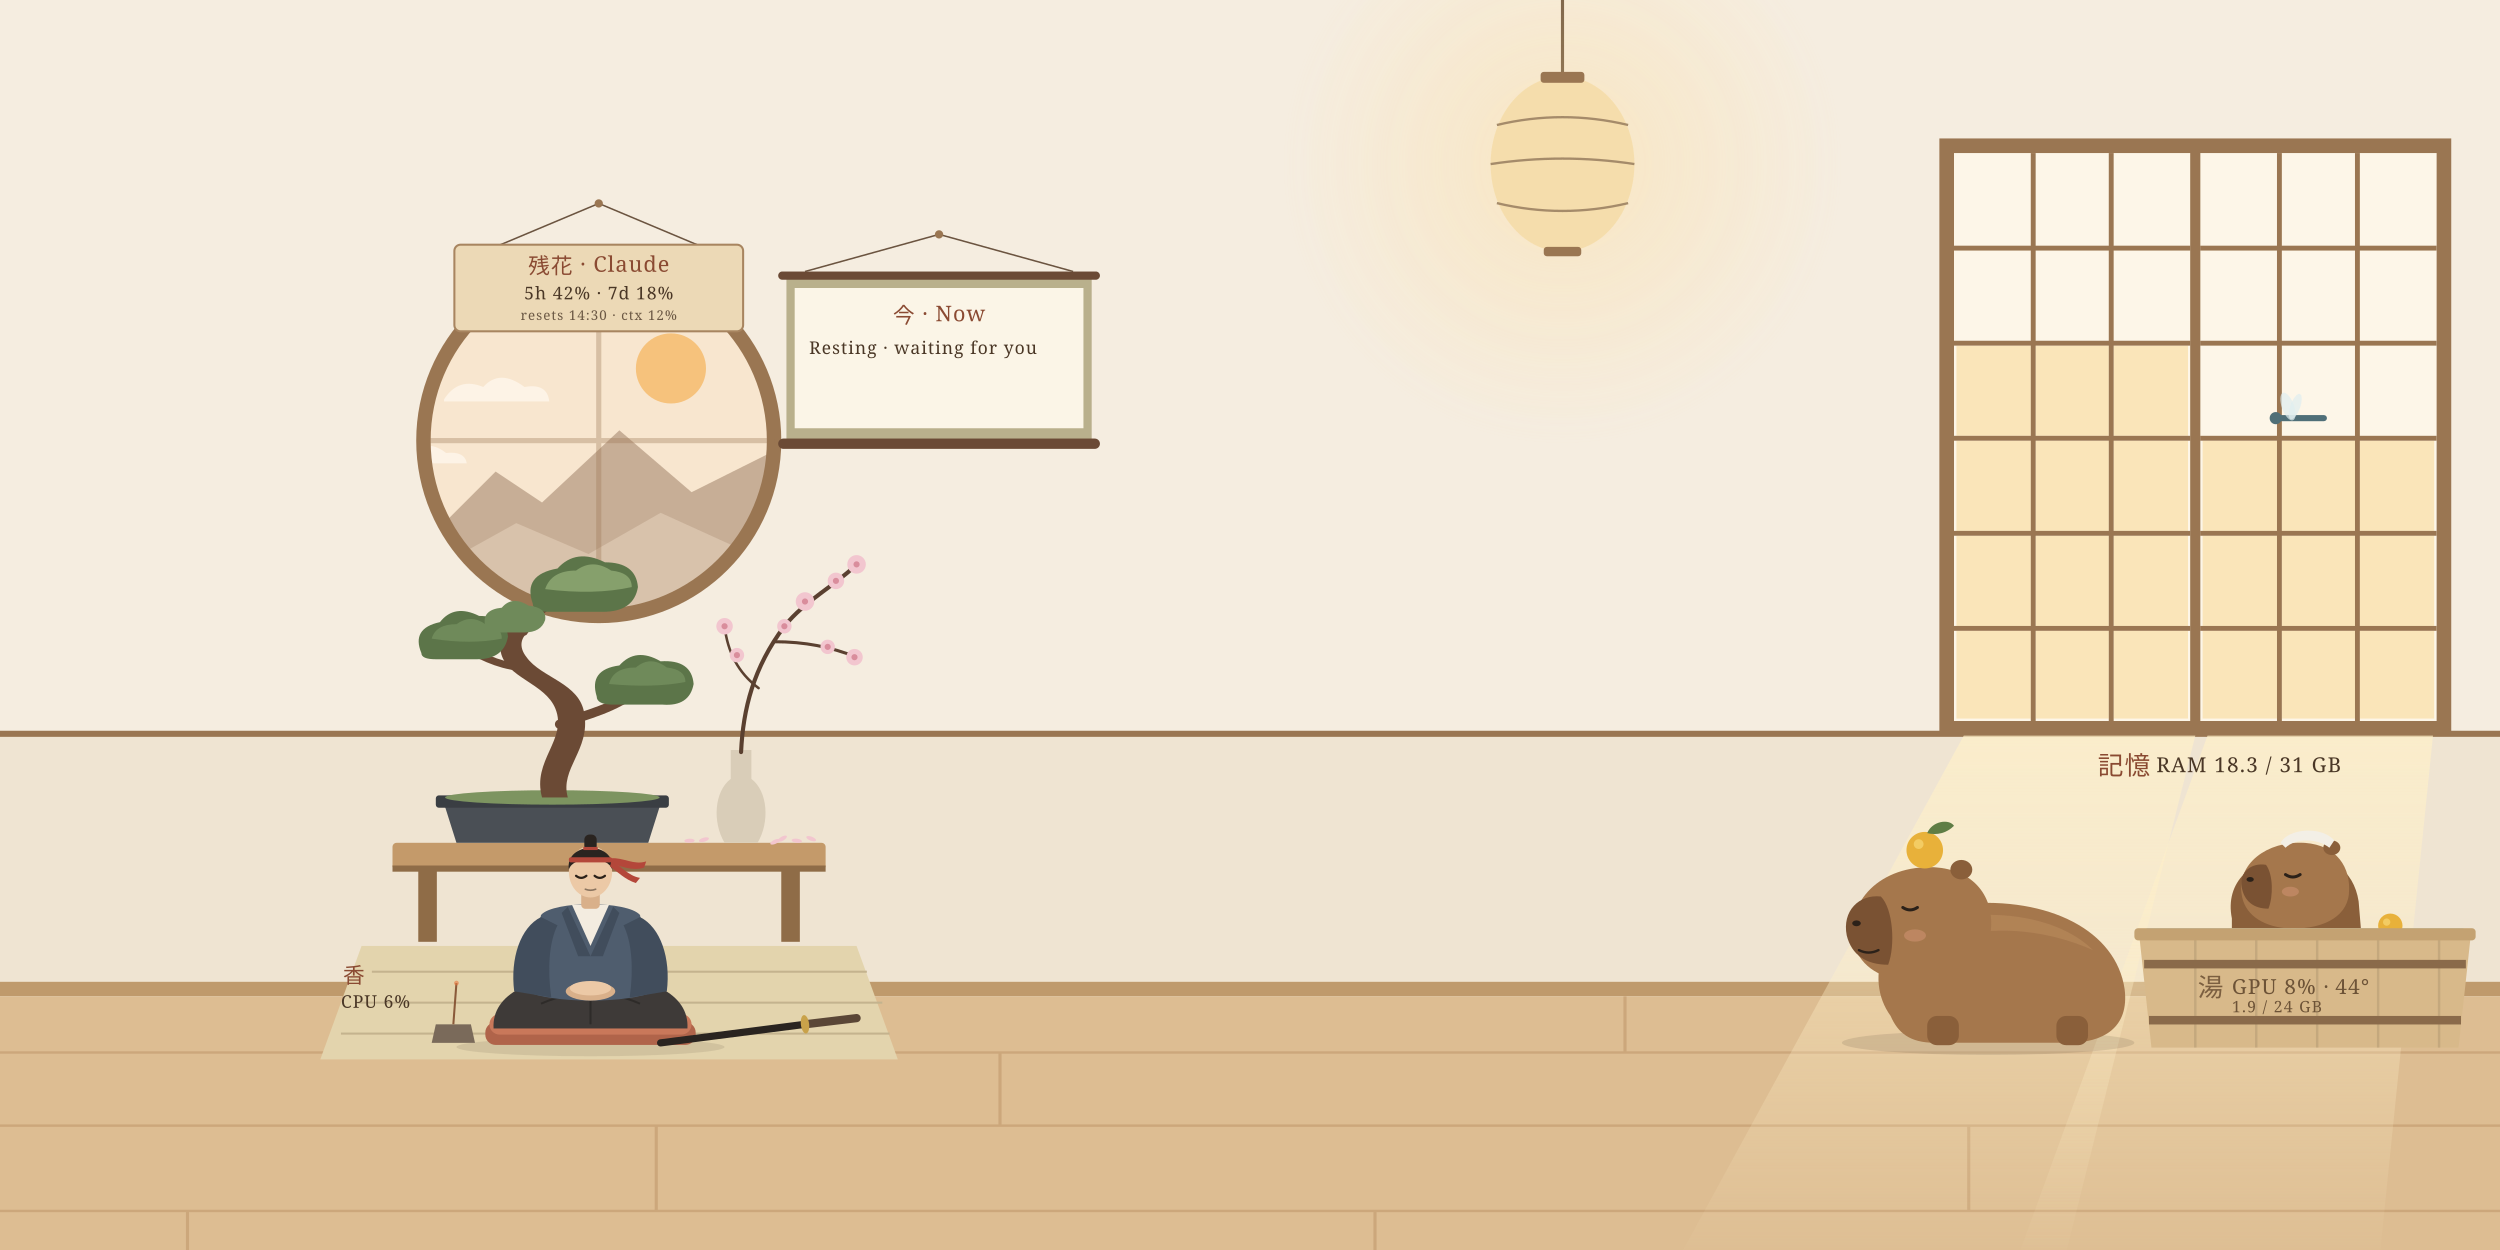
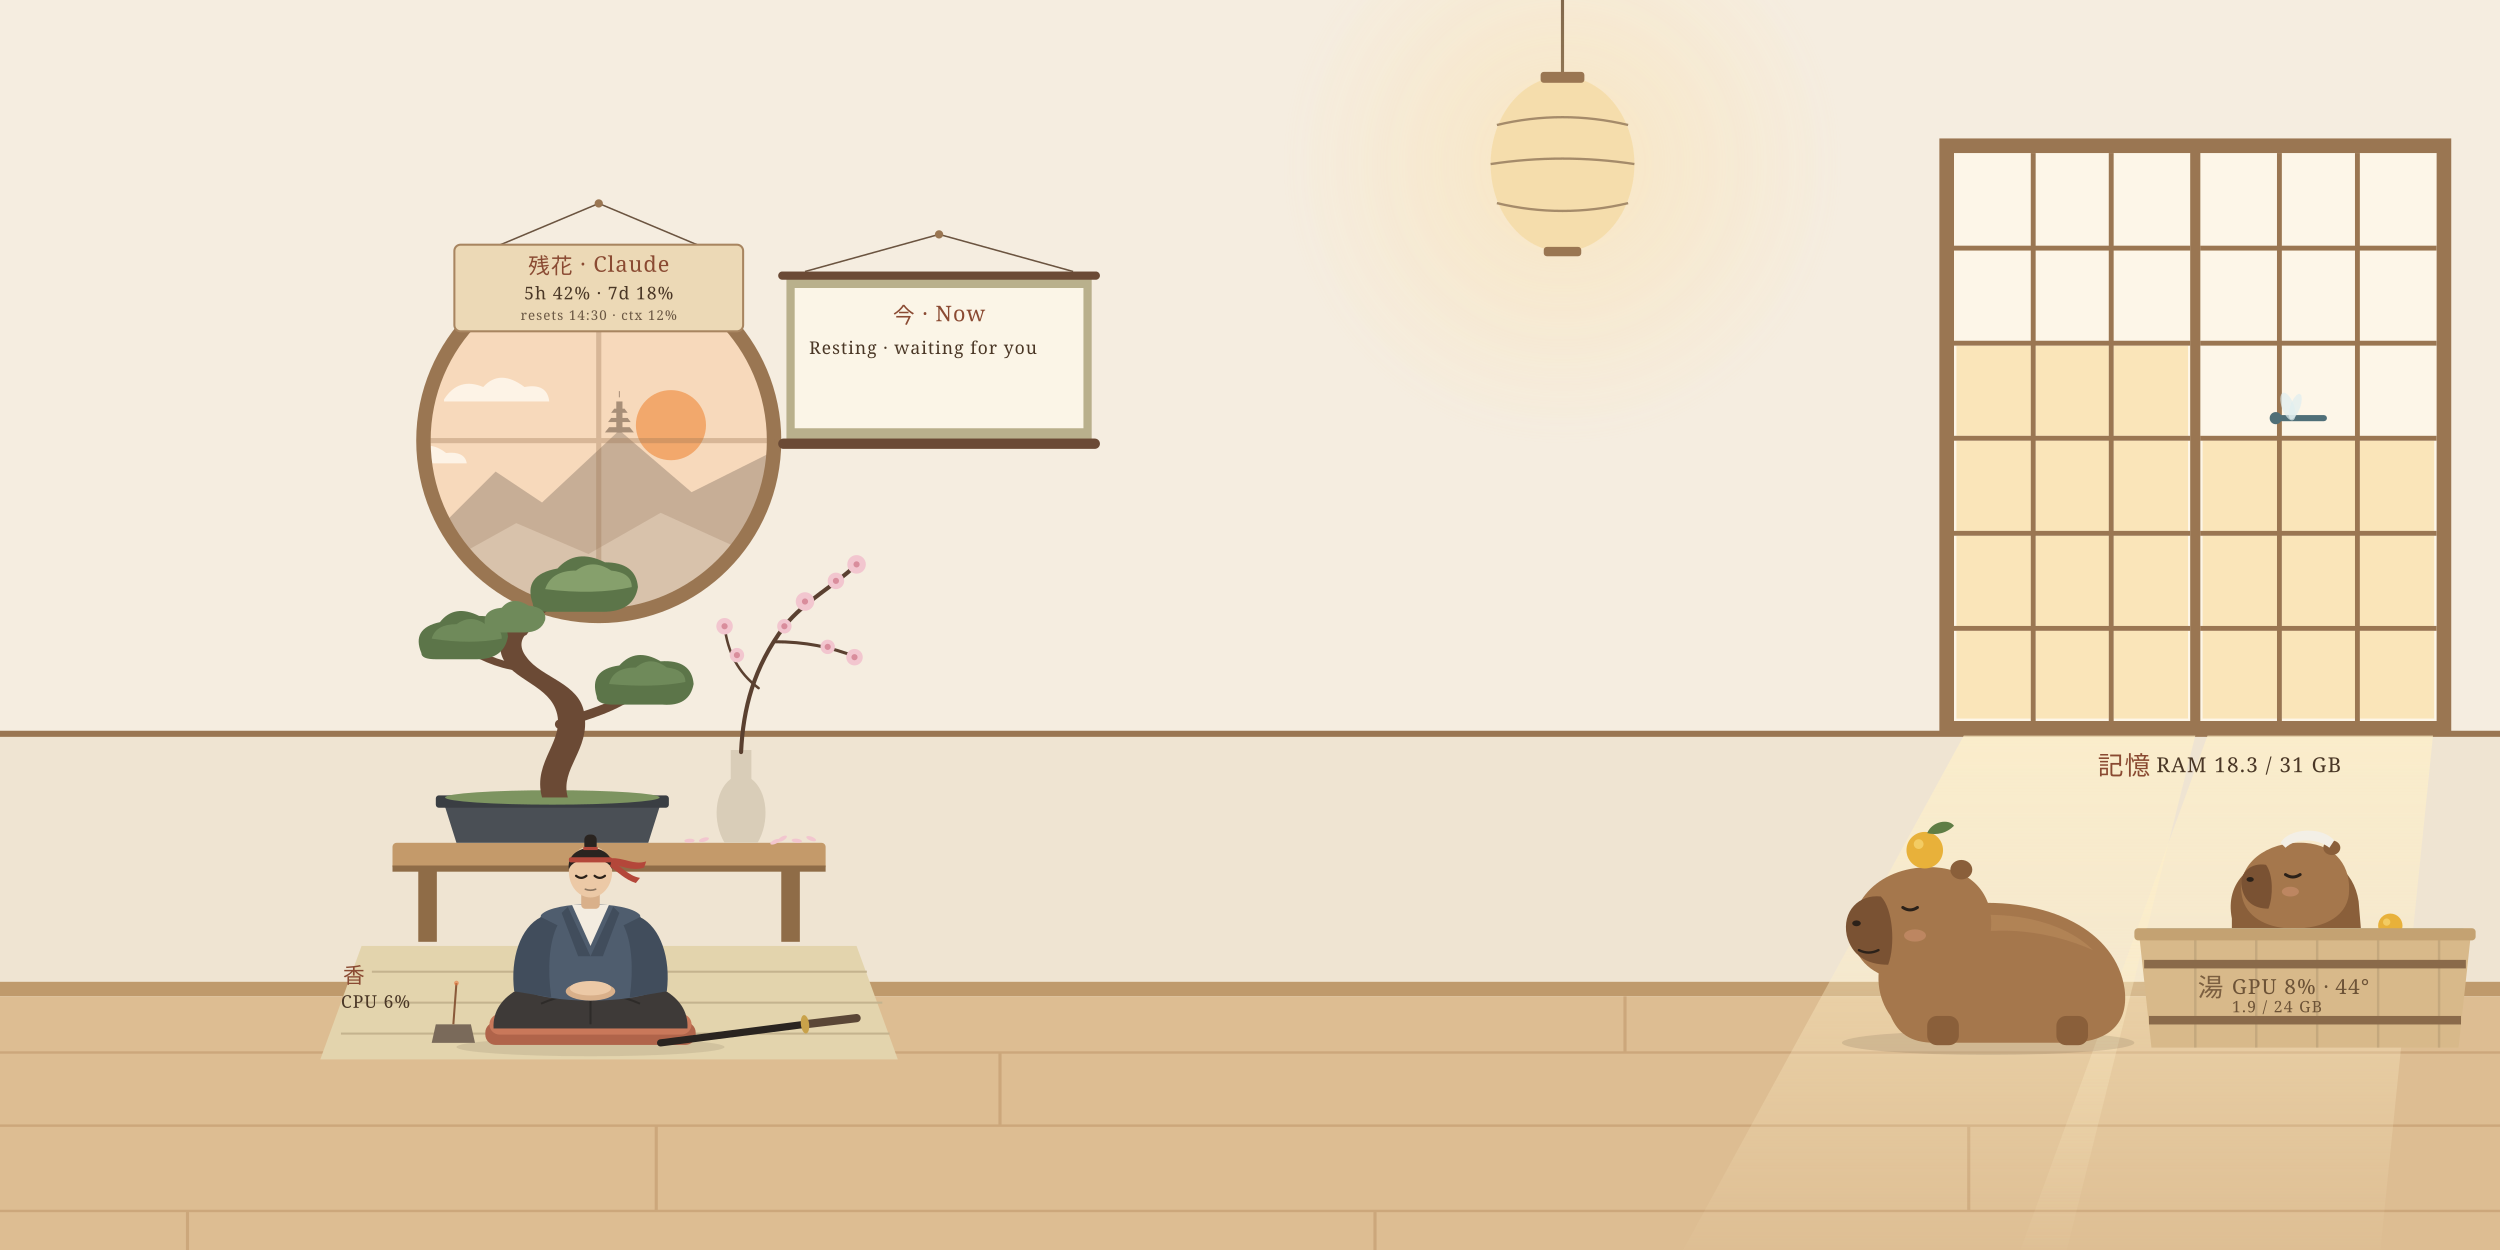
<svg xmlns="http://www.w3.org/2000/svg" width="1600" height="800" viewBox="0 70 1600 800" preserveAspectRatio="xMidYMid slice">
  <defs>
    <radialGradient id="lampglow" cx="50%" cy="50%" r="50%">
      <stop offset="0%" class="glow-in" />
      <stop offset="100%" class="glow-out" />
    </radialGradient>
    <linearGradient id="beam" x1="0" y1="0" x2="0" y2="1">
      <stop offset="0%" class="beam-top" />
      <stop offset="100%" class="beam-bot" />
    </linearGradient>
    <clipPath id="moonwin">
      <circle cx="270" cy="300" r="165" />
    </clipPath>
    <clipPath id="tubclip">
      <rect x="0" y="-200" width="400" height="300" />
    </clipPath>
    <filter id="steamsoft" x="-50%" y="-50%" width="200%" height="200%">
      <feGaussianBlur stdDeviation="4" />
    </filter>
  </defs>
  <style>
  .wall { fill: #f5ede0; }
  .wall-low { fill: #efe4d2; }
  .floor { fill: #ddbd92; }
  .plank { stroke: #cca77b; stroke-width: 2; fill: none; }
  .skirt { fill: #bf9a6c; }
  .frame { fill: #9a7652; }
  .frame-s { stroke: #9a7652; fill: none; }
  .paper { fill: #fdf6e8; }
  .sky { fill: #f8e6cf; }
  .mtn { fill: #d8c2ab; }
  .mtn2 { fill: #c7ae96; }
  .orb { fill: #f6c27c; }
  .cloud { fill: #fdf3e6; }
  .star { fill: #ffffff; opacity: 0; }
  .shelf { fill: #c49a6a; }
  .shelf-d { fill: #8f6c47; }
  .pot { fill: #4a4f55; }
  .pot-d { fill: #3a3e43; }
  .trunk { fill: #6b4a35; }
  .trunk-s { stroke: #6b4a35; fill: none; stroke-linecap: round; }
  .leaf1 { fill: #6f8a5a; }
  .leaf2 { fill: #86a06c; }
  .leaf3 { fill: #5c7549; }
  .moss { fill: #7d9460; }
  .vase { fill: #d9cdb8; }
  .branch { stroke: #5a4030; fill: none; stroke-linecap: round; }
  .bloom { fill: #f2c6cf; }
  .bloom-c { fill: #d98d9c; }
  .petal { fill: #f2c6cf; }
  .smear { stroke: #f2c6cf; fill: none; stroke-linecap: round; }
  .capy { fill: #a5774c; }
  .capy-d { fill: #8a5f3a; }
  .capy-l { fill: #b98a5c; }
  .snout { fill: #7a5233; }
  .ink { fill: #2b2119; }
  .ink-s { stroke: #2b2119; fill: none; stroke-linecap: round; }
  .blush { fill: #d99a7a; opacity: 0.45; }
  .yuzu { fill: #e8b13a; }
  .yuzu-l { fill: #f3cc63; }
  .leaf-y { fill: #5f7d45; }
  .tub { fill: #d8b98a; }
  .tub-d { fill: #c4a272; }
  .band { fill: #8a6a4a; }
  .water { fill: #b8d4d0; }
  .water-l { fill: #d3e6e3; }
  .steam { fill: #ffffff; opacity: 0.6; filter: url(#steamsoft); }
  .towel { fill: #f3efe6; }
  .lamp { fill: #fbe3b0; }
  .lamp-r { stroke: #a58b6a; fill: none; }
  .cord { stroke: #6b5440; fill: none; }
  .glow-in { stop-color: #ffd98f; stop-opacity: 0.4; }
  .glow-out { stop-color: #ffd98f; stop-opacity: 0; }
  .beam-top { stop-color: #fff0c8; stop-opacity: 0.7; }
  .beam-bot { stop-color: #fff0c8; stop-opacity: 0; }
  .fly { fill: #fff3c4; opacity: 0; }
  .df-body { fill: #4f6f78; }
  .df-wing { fill: #dfeef0; opacity: 0.7; }
  .speed { stroke: #8a6a4a; fill: none; stroke-linecap: round; opacity: 0; }
  .mat { fill: #e3d4ad; }
  .mat-l { stroke: #c4b38e; fill: none; }


  /* gentle drifts */
  .drift { animation: drift 60s -1000.00s linear infinite; }
  .drift2 { animation: drift 90s -1000.00s linear infinite; animation-delay:-1040.00s; }
  @keyframes drift { from { transform: translateX(-160px); } to { transform: translateX(360px); } }

  .beams { animation: beams 14s -1000.00s ease-in-out infinite; }
  @keyframes beams { 0%, 100% { opacity: 0.65; } 50% { opacity: 1; } }

  .lampswing { transform-box: view-box; transform-origin: 1000px 0px; animation: swing 9s -1000.00s ease-in-out infinite; }
  @keyframes swing { 0%, 100% { transform: rotate(-1.2deg); } 50% { transform: rotate(1.2deg); } }

  .glowpulse { animation: glow 6s -1000.00s ease-in-out infinite; }
  @keyframes glow { 0%, 100% { opacity: 0.85; } 50% { opacity: 1; } }

  .twinkle { animation: twinkle 7s -1000.00s ease-in-out infinite; }
  @keyframes twinkle { 0%, 100% { opacity: 0.35; } 50% { opacity: 1; } }

  /* bonsai: pads sway with follow-through, each a beat behind the last */
  .pad { transform-box: fill-box; transform-origin: 30% 90%; animation: sway 8s -1000.00s cubic-bezier(.45,0,.35,1) infinite; }
  .pad.p2 { animation-delay:-1000.50s; }
  .pad.p3 { animation-delay:-1001.00s; }
  .pad.p4 { animation-delay:-1001.50s; }
  @keyframes sway { 0%, 100% { transform: rotate(-1.5deg); } 50% { transform: rotate(1.8deg); } }

  .bloomsway { transform-box: fill-box; transform-origin: 0% 100%; animation: sway 10s -1000.00s ease-in-out infinite; }

  /* petals: fall in arcs, each with a smear trail on the fast part of the arc */
  .pf { animation: fall 16s -1000.00s linear infinite; opacity: 0; }
  .pf .spin { transform-box: fill-box; transform-origin: center; animation: spin 4s -1000.00s linear infinite; }
  .pf .smear { opacity: 0; animation: smear 16s -1000.00s linear infinite; }
  .d1 { animation-delay:-1000.00s; } .d1 .smear { animation-delay:-1000.00s; }
  .d2 { animation-delay:-1003.00s; } .d2 .smear { animation-delay:-1003.00s; }
  .d3 { animation-delay:-1006.00s; } .d3 .smear { animation-delay:-1006.00s; }
  .d4 { animation-delay:-1009.00s; } .d4 .smear { animation-delay:-1009.00s; }
  .d5 { animation-delay:-1012.00s; } .d5 .smear { animation-delay:-1012.00s; }
  .d6 { animation-delay:-1014.00s; } .d6 .smear { animation-delay:-1014.00s; }
  @keyframes fall {
    0% { transform: translate(0px, 0px); opacity: 0; }
    6% { opacity: 0.95; }
    25% { transform: translate(160px, 120px); }
    45% { transform: translate(260px, 260px); }
    65% { transform: translate(470px, 360px); }
    85% { transform: translate(640px, 520px); opacity: 0.9; }
    100% { transform: translate(760px, 640px); opacity: 0; }
  }
  @keyframes spin { from { transform: rotate(0deg) scaleX(1); } 50% { transform: rotate(180deg) scaleX(0.4); } to { transform: rotate(360deg) scaleX(1); } }
  @keyframes smear { 0%, 47% { opacity: 0; } 54% { opacity: 0.45; } 62%, 100% { opacity: 0; } }

  /* capybara one: breathing, blinking, ear flick, a head turn with anticipation */
  .breathe { transform-box: fill-box; transform-origin: 50% 100%; animation: breathe 5s -1000.00s ease-in-out infinite; }
  @keyframes breathe { 0%, 100% { transform: scale(1, 1); } 50% { transform: scale(1.012, 1.03); } }
  .head { transform-box: fill-box; transform-origin: 80% 80%; animation: look 16s -1000.00s infinite; }
  @keyframes look {
    0%, 52% { transform: rotate(0deg); animation-timing-function: ease-in; }
    56% { transform: rotate(3deg); animation-timing-function: cubic-bezier(.2,1.6,.4,1); }
    62%, 84% { transform: rotate(-7deg); animation-timing-function: ease-in-out; }
    92%, 100% { transform: rotate(0deg); }
  }
  .blink { transform-box: fill-box; transform-origin: center; animation: blink 6s -1000.00s infinite; }
  .blink.late { animation-delay:-1002.70s; animation-duration: 7.5s; }
  @keyframes blink { 0%, 94%, 100% { transform: scaleY(1); } 96% { transform: scaleY(0.1); } }
  .ear { transform-box: fill-box; transform-origin: 50% 100%; animation: flick 11s -1000.00s infinite; }
  @keyframes flick { 0%, 70%, 78%, 100% { transform: rotate(0deg); } 72% { transform: rotate(-22deg); } 74% { transform: rotate(10deg); } 76% { transform: rotate(-4deg); } }
  .yuzubob { transform-box: fill-box; transform-origin: 50% 100%; animation: bob 5s -1000.00s ease-in-out infinite; animation-delay:-1000.30s; }
  @keyframes bob { 0%, 100% { transform: translateY(0px) rotate(-2deg); } 50% { transform: translateY(-3px) rotate(2deg); } }

  /* capybara two, soaking: slow float and steam drawn on twos */
  .float { animation: float 7s -1000.00s ease-in-out infinite; }
  @keyframes float { 0%, 100% { transform: translateY(0px); } 50% { transform: translateY(4px); } }
  .ripple { transform-box: fill-box; transform-origin: center; animation: ripple 7s -1000.00s ease-out infinite; }
  @keyframes ripple { 0% { transform: scale(0.6); opacity: 0.7; } 100% { transform: scale(1.4); opacity: 0; } }
  .puff { transform-box: fill-box; transform-origin: center bottom; animation: steam 6s -1000.00s cubic-bezier(.3,.5,.45,1) infinite; opacity: 0; }
  .puff.s2 { animation-delay:-1002.00s; }
  .puff.s3 { animation-delay:-1004.00s; }
  @keyframes steam {
    0% { transform: translate(0px, 0px) scale(0.55); opacity: 0; }
    15% { opacity: 0.75; }
    45% { transform: translate(-8px, -50px) scale(1.05); opacity: 0.6; }
    75% { transform: translate(-16px, -92px) scale(1.35); opacity: 0.3; }
    100% { transform: translate(-22px, -128px) scale(1.6); opacity: 0; }
  }
  .yfloat { transform-box: fill-box; transform-origin: center; animation: yfloat 9s -1000.00s ease-in-out infinite; }
  @keyframes yfloat { 0%, 100% { transform: translate(0px, 0px) rotate(0deg); } 50% { transform: translate(14px, 2px) rotate(20deg); } }

  /* dragonfly dart, sakuga style: hold, snap across, hold */
  .dfly { animation: dart 18s -1000.00s infinite; }
  @keyframes dart {
    0%, 30% { transform: translate(0px, 0px); animation-timing-function: cubic-bezier(.7,0,.2,1); }
    34%, 64% { transform: translate(-260px, -60px); animation-timing-function: cubic-bezier(.7,0,.2,1); }
    68%, 100% { transform: translate(0px, 0px); }
  }
  .wing { transform-box: fill-box; transform-origin: 50% 100%; animation: wing 1.2s -1000.00s ease-in-out infinite; }
  @keyframes wing { 0%, 100% { transform: scaleY(1); } 50% { transform: scaleY(0.7); } }
  .lines1 { animation: lines1 18s -1000.00s infinite; }
  .lines2 { animation: lines2 18s -1000.00s infinite; }
  @keyframes lines1 { 0%, 30% { opacity: 0; } 32% { opacity: 0.5; } 36%, 100% { opacity: 0; } }
  @keyframes lines2 { 0%, 64% { opacity: 0; } 66% { opacity: 0.5; } 70%, 100% { opacity: 0; } }

  @keyframes firefly { 0%, 100% { opacity: 0.15; } 50% { opacity: 0.85; } }
  .f2 { animation-delay:-1001.70s; } .f3 { animation-delay:-1003.10s; } .f4 { animation-delay:-1004.20s; }
  .fdrift { animation: fdrift 12s -1000.00s ease-in-out infinite; }
  @keyframes fdrift { 0%, 100% { transform: translate(0px, 0px); } 50% { transform: translate(12px, -18px); } }


  /* samurai colors */
  .haori { fill: #4f5d6e; }
  .haori-d { fill: #414d5c; }
  .hakama { fill: #3e3a38; }
  .hakama-l { stroke: #2e2b29; fill: none; }
  .skin { fill: #ecc9a6; }
  .skin-d { fill: #d9b08a; }
  .hair { fill: #2a2420; }
  .inner { fill: #f3ece0; }
  .hband { fill: #b4473a; }
  .zabuton { fill: #c9785a; }
  .zabuton-d { fill: #b0644a; }
  .saya { stroke: #2a2420; fill: none; stroke-linecap: round; }
  .tsuka { stroke: #5a4636; fill: none; stroke-linecap: round; }
  .tsuba { fill: #c9a24a; }
  .censer { fill: #7a6a5a; }
  .stick { stroke: #8a5a3a; fill: none; }
  .ember { fill: #e8743a; }
  .smoke { stroke: #b8aea2; fill: none; stroke-linecap: round; opacity: 0; }
  .aura { stroke: #f0c987; fill: none; opacity: 0; }

  /* samurai motion: deep slow breath, headband tails on the breeze, incense smoke on twos, a slow ring of calm */
  .zen { transform-box: fill-box; transform-origin: 50% 100%; animation: zen 7s -1000.00s ease-in-out infinite; }
  @keyframes zen { 0%, 100% { transform: scale(1, 1); } 45% { transform: scale(1.01, 1.025); } }
  .tails { transform-box: fill-box; transform-origin: 0% 50%; animation: tails 3.6s -1000.00s cubic-bezier(.45,0,.35,1) infinite; }
  .tails.t2 { animation-delay:-1000.40s; }
  @keyframes tails { 0%, 100% { transform: rotate(-6deg) scaleX(1); } 50% { transform: rotate(8deg) scaleX(0.92); } }
  .wisp { animation: wisp 6s -1000.00s steps(12) infinite; }
  .wisp.w2 { animation-delay:-1003.00s; }
  @keyframes wisp {
    0% { transform: translate(0px, 0px); opacity: 0; }
    20% { opacity: 0.7; }
    100% { transform: translate(10px, -70px); opacity: 0; }
  }
  .emberglow { animation: emberglow 4s -1000.00s ease-in-out infinite; }
  @keyframes emberglow { 0%, 100% { opacity: 0.7; } 50% { opacity: 1; } }
  .calm { transform-box: fill-box; transform-origin: center; animation: calm 9s -1000.00s ease-out infinite; }
  @keyframes calm { 0% { transform: scale(0.7); opacity: 0; } 15% { opacity: 0.5; } 100% { transform: scale(1.35); opacity: 0; } }

  /* the corners and the room sit in a middle band that stays in view on any width */
  .roomb { transform: translate(0px, 104px) scale(1, 0.78); }
  .left, .pfall { transform: translate(205px, 154px) scale(0.66); }
  .right { transform: translate(352px, 104px) scale(0.78); }

  /* narrow and tall boxes: pull the corners inward so they stay in view */
  @media (max-aspect-ratio: 5/4) {
    .roomb, .pfall { transform: none; }
    .left { transform: translate(280px, 150px) scale(0.8); }
    .right { transform: translate(20px, 150px) scale(0.8); }
  }
  @media (max-aspect-ratio: 1/1) {
    .left { transform: translate(560px, -90px) scale(0.8); }
    .right { transform: translate(-258px, 190px) scale(0.8); }
    .shoji, .mat, .mat-l, .pfall { display: none; }
  }

  .lbl { font-family: 'Yu Mincho', 'Hiragino Mincho ProN', 'Noto Serif JP', serif; fill: #4a3726; letter-spacing: 1px; }
  .lbl-k { font-size: 21px; fill: #8a4a32; }
  .lbl-v { font-size: 17px; }
  .lbl-s { font-size: 13px; fill: #6b5844; }
  .burn { fill: #6b4f33; opacity: 0.85; }
  .plaque { fill: #ecd9b6; stroke: #a88560; stroke-width: 2; }
  .lbl-w { font-size: 17px; }
  .scroll-mount { fill: #b9b08c; }
  .scroll-paper { fill: #fbf5e7; }
  .scroll-rod { fill: #6b4a35; }
  .scroll-rule { stroke: #c9b79a; stroke-width: 1; fill: none; }
  .scroll-h { fill: #8a4a32; }
  .scroll-now { fill: #2d2620; font-weight: 600; }
  .scroll-done { fill: #9a8a76; }
  .lit { fill: #f8d792; opacity: 0.55; animation: litpulse 9s -1000.00s ease-in-out infinite; }
  @keyframes litpulse { 0%, 100% { opacity: 0.45; } 50% { opacity: 0.7; } }
  .fallen { fill: #f2c6cf; }
  /* the bath heats with the GPU */
  .bubble { fill: #eef7f5; stroke: #9cc5c1; stroke-width: 1; opacity: 0; transform-box: fill-box; transform-origin: center; animation: bubble 3s -1000.00s ease-in infinite; }
  @keyframes bubble { 0% { transform: translateY(0px) scale(0.6); opacity: 0; } 20% { opacity: 0.9; } 90% { opacity: 0.8; } 100% { transform: translateY(-26px) scale(1.15); opacity: 0; } }
  .flush { fill: #e0604a; opacity: 0.3; }
  .drop { fill: #a9d8e6; animation: drip 2.4s -1000.00s ease-in infinite; }
  @keyframes drip { 0% { transform: translateY(0px); opacity: 0; } 15% { opacity: 1; } 100% { transform: translateY(16px); opacity: 0; } }
  .eyewhite { fill: #ffffff; }
  .shock { stroke: #6b4f33; stroke-width: 3; stroke-linecap: round; fill: none; animation: shock 1.6s -1000.00s ease-in-out infinite; }
  @keyframes shock { 0%, 100% { opacity: 0.35; } 50% { opacity: 0.9; } }
  .shiver { animation: shiver 0.7s -1000.00s ease-in-out infinite; }
  @keyframes shiver { 0%, 100% { transform: translateX(-1.5px); } 50% { transform: translateX(1.5px); } }
  .hot { fill: #b4473a !important; }
+   /* outside the round window */
+   .bird { stroke: #5a4a3c; stroke-width: 2.2; fill: none; stroke-linecap: round; }
+   .birds { opacity: 0; animation: birds 26s -1000.00s linear infinite; }
+   @keyframes birds { 0% { transform: translate(0px, 0px); opacity: 0; } 3% { opacity: 0.9; } 40% { transform: translate(240px, -20px); opacity: 0.9; } 43%, 100% { transform: translate(252px, -21px); opacity: 0; } }
+   .flap { transform-box: fill-box; transform-origin: center; animation: flap 0.9s -1000.00s ease-in-out infinite alternate; }
+   @keyframes flap { from { transform: scaleY(1); } to { transform: scaleY(0.35); } }
+   /* heavier training */
+   .dust { fill: #c9ab80; opacity: 0; transform-box: fill-box; transform-origin: center bottom; animation: dust 4.2s -1000.00s ease-out infinite; }
+   @keyframes dust { 0%, 44% { opacity: 0; transform: scale(0.4); } 50% { opacity: 0.6; transform: scale(1); } 75%, 100% { opacity: 0; transform: scale(1.8); } }
+   .speedfx { stroke: #c49a62; stroke-width: 3; stroke-linecap: round; animation: speedfx 1.9s -1000.00s ease-in-out infinite alternate; }
+   @keyframes speedfx { from { opacity: 0.35; } to { opacity: 0.75; } }
  /* sword practice */
  .blade { fill: #e4e8ea; stroke: #9aa3a8; stroke-width: 1; }
  .swing { transform-origin: 0px 0px; animation: cut 4.2s -1000.00s infinite; }
  @keyframes cut {
    0%, 30% { transform: rotate(-8deg); animation-timing-function: ease-out; }
    40% { transform: rotate(-22deg); animation-timing-function: cubic-bezier(.8,0,.2,1); }
    47% { transform: rotate(118deg); animation-timing-function: ease-out; }
    52%, 70% { transform: rotate(112deg); animation-timing-function: ease-in-out; }
    92%, 100% { transform: rotate(-8deg); }
  }
  .smear-arc { fill: #fffaf0; opacity: 0; animation: smeararc 4.2s -1000.00s infinite; }
  @keyframes smeararc { 0%, 41% { opacity: 0; } 46% { opacity: 0.6; } 56%, 100% { opacity: 0; } }
  .kata { animation: dip 4.2s -1000.00s infinite; }
  @keyframes dip { 0%, 42% { transform: translateY(0px); } 48%, 66% { transform: translateY(4px); } 90%, 100% { transform: translateY(0px); } }
  @keyframes nod { 0%, 100% { transform: rotate(0deg); } 50% { transform: rotate(-5deg); } }
  .zz { fill: #7a6650; opacity: 0; animation: zz 4.8s -1000.00s ease-out infinite; }
  @keyframes zz { 0% { transform: translate(0px, 0px); opacity: 0; } 20% { opacity: 0.8; } 100% { transform: translate(14px, -34px); opacity: 0; } }
</style>
  <rect class="wall" x="-400" y="-600" width="2400" height="2200" />
  <g class="roomb">
    <rect class="wall" x="-400" y="-200" width="2400" height="760" />
    <rect class="wall-low" x="-400" y="560" width="2400" height="210" />
    <rect class="frame" x="-400" y="556" width="2400" height="5" />
    <rect class="skirt" x="-400" y="762" width="2400" height="12" />
    <rect class="floor" x="-400" y="774" width="2400" height="900" />
    <path class="plank" d="M-400 820H2000M-400 880H2000M-400 950H2000M-400 1030H2000M-400 1120H2000M220 774V820M640 820V880M1040 774V820M420 880V950M1260 880V950M880 950V1030M120 950V1030M560 1030V1120M1400 1030V1120" />
  </g>
  <g class="lampswing">
    <path class="cord" stroke-width="2" d="M1000 0V120" />
    <circle class="glowpulse" cx="1000" cy="175" r="180" fill="url(#lampglow)" opacity="0.91" />
    <ellipse class="lamp" cx="1000" cy="175" rx="46" ry="56" />
    <ellipse cx="1000" cy="175" rx="46" ry="56" fill="#8a7458" opacity="0.05" />
    <path class="lamp-r" stroke-width="1.5" d="M958 150Q1000 140 1042 150M954 175Q1000 168 1046 175M958 200Q1000 210 1042 200" />
    <rect class="frame" x="986" y="116" width="28" height="7" rx="2" />
    <rect class="frame" x="988" y="228" width="24" height="6" rx="2" />
  </g>
  <g class="left">
    <g clip-path="url(#moonwin)">
-       <rect class="sky" x="100" y="130" width="340" height="340" />
+       <rect x="100" y="130" width="340" height="340" fill="#f7d9bb" />
+       <g transform="translate(80 205) scale(1.7)">
+         <g class="birds">
+           <g transform="translate(0 0) scale(1)">
+             <path class="bird flap" style="animation-delay:-1000.00s" d="M0 0q5 -6 10 0q5 -6 10 0" />
+           </g>
+           <g transform="translate(18 9) scale(0.8)">
+             <path class="bird flap" style="animation-delay:-1000.30s" d="M0 0q5 -6 10 0q5 -6 10 0" />
+           </g>
+           <g transform="translate(34 -4) scale(0.9)">
+             <path class="bird flap" style="animation-delay:-1000.60s" d="M0 0q5 -6 10 0q5 -6 10 0" />
+           </g>
+         </g>
+       </g>
      <circle class="star twinkle" cx="190" cy="210" r="2" />
      <circle class="star twinkle" cx="330" cy="190" r="1.6" style="animation-delay:-1002.00s" />
      <circle class="star twinkle" cx="250" cy="250" r="1.4" style="animation-delay:-1004.00s" />
      <circle class="star twinkle" cx="380" cy="270" r="1.8" style="animation-delay:-1005.50s" />
-       <circle class="orb" cx="340" cy="230" r="34" />
+       <circle cx="340" cy="285" r="34" fill="#f2a86c" />
      <g class="drift">
        <path class="cloud" d="M120 260q14-22 38-12q16-18 40 0q22-4 24 14H120Z" />
      </g>
      <g class="drift2">
        <path class="cloud" d="M60 320q10-16 30-8q14-14 32 0q18-2 20 10H60Z" />
      </g>
      <path class="mtn2" d="M100 400L170 330L215 360L290 290L360 350L440 310V470H100Z" />
+       <g fill="#a88f78">
+         <rect x="287" y="262" width="6" height="30" />
+         <path d="M276 292h28l-4-5h-20zM279 282h22l-3-4h-16zM282 273h16l-3-4h-10zM289.5 258h1v-6h-1z" />
+       </g>
      <path class="mtn" d="M100 430L190 380L260 410L330 370L440 420V470H100Z" />
    </g>
    <circle class="frame-s" stroke-width="14" cx="270" cy="300" r="170" />
    <path class="frame-s" stroke-width="5" d="M100 300H440M270 130V470" opacity="0.35" />
    <path class="cord" stroke-width="1.5" d="M270 70L170 112M270 70L370 112" />
    <circle class="frame" cx="270" cy="70" r="4" />
    <rect class="plaque" x="130" y="110" width="280" height="84" rx="6" />
    <text class="lbl lbl-k" x="270" y="138" text-anchor="middle">残花 · Claude</text>
    <text class="lbl lbl-v" x="270" y="163" text-anchor="middle">5h 42%  ·  7d 18%</text>
    <text class="lbl lbl-s" x="270" y="183" text-anchor="middle">resets 14:30  ·  ctx 12%</text>
    <g class="kakejiku">
      <path class="cord" stroke-width="1.5" d="M600 100L470 136M600 100L730 136" />
      <circle class="frame" cx="600" cy="100" r="4" />
      <rect class="scroll-mount" x="452" y="140" width="296" height="160" />
      <rect class="scroll-paper" x="460" y="152" width="280" height="136" />
      <rect class="scroll-rod" x="444" y="136" width="312" height="8" rx="4" />
      <rect class="scroll-rod" x="444" y="298" width="312" height="10" rx="5" />
      <text class="lbl lbl-k" x="600" y="186" text-anchor="middle">今 · Now</text>
      <text class="lbl lbl-w" x="474" y="216">Resting · waiting for you</text>
    </g>
    <path class="mat" d="M40 790H520L560 900H0Z" />
    <path class="mat-l" stroke-width="2" d="M50 815H530M36 845H545M20 875H552" />
    <rect class="shelf" x="70" y="690" width="420" height="26" rx="4" />
    <rect class="shelf-d" x="70" y="712" width="420" height="6" />
    <rect class="shelf-d" x="95" y="716" width="18" height="70" />
    <rect class="shelf-d" x="447" y="716" width="18" height="70" />
    <path class="pot" d="M120 652H330L318 690H132Z" />
    <rect class="pot-d" x="112" y="644" width="226" height="12" rx="3" />
    <ellipse class="moss" cx="225" cy="646" rx="104" ry="7" />
    <path class="trunk" d="M215 646C205 610 240 590 228 560C218 535 180 530 175 505C172 490 182 478 196 476L204 484C194 490 192 500 200 510C214 530 252 535 256 565C262 600 232 618 240 646Z" />
    <path class="trunk-s" stroke-width="9" d="M232 575C260 565 285 560 310 540" />
    <path class="trunk-s" stroke-width="7" d="M200 520C180 520 160 512 140 500" />
    <path class="trunk-s" stroke-width="6" d="M198 486C210 465 230 452 250 448" />
    <g class="pad p1">
      <path class="leaf3" d="M268 548q-8-26 22-30q16-18 40-4q30-2 32 22q-4 22-30 20H284q-16 0-16-8Z" />
      <path class="leaf1" d="M280 536q4-16 26-16q14-12 30 0q18 2 18 14q-30 6-74 2Z" />
    </g>
    <g class="pad p2">
      <path class="leaf3" d="M98 506q-10-24 18-30q14-18 38-6q26 0 28 20q-4 22-30 22H112q-14 0-14-6Z" />
      <path class="leaf1" d="M108 492q4-14 24-14q14-10 28 0q16 2 16 14q-30 6-68 0Z" />
    </g>
    <g class="pad p3">
      <path class="leaf3" d="M206 458q-10-28 24-34q18-20 46-6q30 0 32 24q-4 24-34 24H222q-16 0-16-8Z" />
      <path class="leaf2" d="M218 444q6-18 30-18q16-12 34 0q20 2 20 16q-36 8-84 2Z" />
    </g>
    <g class="pad p4">
      <path class="leaf1" d="M160 480q-4-16 16-18q10-12 26-2q18 2 16 14q-4 12-20 12h-28q-10 0-10-6Z" />
    </g>
    <ellipse class="fallen" cx="448" cy="686" rx="5" ry="2" transform="rotate(-30 448 686)" />
    <ellipse class="fallen" cx="462" cy="688" rx="5" ry="2" transform="rotate(7 462 688)" />
    <ellipse class="fallen" cx="372" cy="687" rx="5" ry="2" transform="rotate(-16 372 687)" />
    <ellipse class="fallen" cx="476" cy="686" rx="5" ry="2" transform="rotate(21 476 686)" />
    <ellipse class="fallen" cx="358" cy="688" rx="5" ry="2" transform="rotate(-2 358 688)" />
    <ellipse class="fallen" cx="441" cy="689" rx="5" ry="2" transform="rotate(-25 441 689)" />
    <path class="vase" d="M392 690C380 670 382 640 398 628V600H418V628C434 640 436 670 424 690Z" />
    <g class="bloomsway">
      <path class="branch" stroke-width="4" d="M408 602C410 560 420 520 450 480C470 455 500 440 520 420" />
      <path class="branch" stroke-width="3" d="M440 495C470 495 495 500 520 510" />
      <path class="branch" stroke-width="2.5" d="M425 540C405 525 395 505 392 480" />
      <g class="bloom">
        <circle cx="470" cy="456" r="9" />
        <circle cx="518" cy="510" r="8" />
        <circle cx="520" cy="420" r="9" />
        <circle cx="392" cy="480" r="8" />
        <circle cx="450" cy="480" r="7" />
        <circle cx="500" cy="436" r="8" />
        <circle cx="492" cy="500" r="7" />
        <circle cx="404" cy="508" r="7" />
      </g>
      <g class="bloom-c">
        <circle cx="470" cy="456" r="3" />
        <circle cx="518" cy="510" r="3" />
        <circle cx="520" cy="420" r="3" />
        <circle cx="392" cy="480" r="3" />
        <circle cx="450" cy="480" r="3" />
        <circle cx="500" cy="436" r="3" />
        <circle cx="492" cy="500" r="3" />
        <circle cx="404" cy="508" r="3" />
      </g>
    </g>
    <g class="samurai">
      <ellipse class="aura calm" stroke-width="3" cx="262" cy="790" rx="120" ry="110" />
      <ellipse class="ink" cx="262" cy="888" rx="130" ry="9" opacity="0.1" />
      <rect class="zabuton-d" x="160" y="864" width="204" height="22" rx="10" />
      <rect class="zabuton" x="164" y="856" width="196" height="20" rx="10" />
      <g class="zen">
        <path class="hakama" d="M168 870C166 836 206 818 262 818C318 818 358 836 356 870Z" />
        <path class="hakama-l" stroke-width="2" d="M214 846C232 838 248 836 262 838M310 846C292 838 276 836 262 838M262 838V866" />
        <path class="haori" d="M214 760C226 746 298 746 310 760L324 834C300 846 224 846 200 834Z" />
        <path class="haori-d" d="M214 762C194 772 184 802 188 834L224 840C220 812 222 786 230 770Z" />
        <path class="haori-d" d="M310 762C330 772 340 802 336 834L300 840C304 812 302 786 294 770Z" />
        <path class="inner" d="M244 750L262 790L280 750Z" />
        <path class="haori-d" d="M240 752L262 800L250 800L234 758Z" />
        <path class="haori-d" d="M284 752L262 800L274 800L290 758Z" />
        <ellipse class="skin-d" cx="262" cy="834" rx="24" ry="9" />
        <ellipse class="skin" cx="262" cy="831" rx="20" ry="7" />
        <rect class="skin-d" x="253" y="734" width="18" height="20" rx="4" />
        <ellipse class="skin" cx="262" cy="718" rx="21" ry="25" />
        <path class="hair" d="M241 716C237 688 287 688 283 716C279 702 245 702 241 716Z" />
        <rect class="hair" x="256" y="682" width="12" height="16" rx="5" />
        <rect class="hband" x="255" y="694" width="14" height="3" />
        <rect class="hband" x="241" y="704" width="42" height="5" rx="2" />
        <path class="tails hband" d="M282 705C294 704 304 712 316 708L314 714C302 718 292 712 282 711Z" />
        <path class="tails t2 hband" d="M282 708C292 712 298 722 310 724L306 729C296 726 288 718 281 713Z" />
        <path class="ink-s" stroke-width="2.2" d="M248 722q5 4 10 0M266 722q5 4 10 0" />
        <path class="ink-s" stroke-width="1.6" d="M257 735q5 2 10 0" opacity="0.5" />
      </g>
      <g>
        <path class="saya" stroke-width="7" d="M330 884L470 866" />
        <path class="tsuka" stroke-width="8" d="M470 866L520 860" />
        <ellipse class="tsuba" cx="470" cy="866" rx="4" ry="9" transform="rotate(-7 470 866)" />
      </g>
      <g>
        <path class="censer" d="M108 884H150L146 866H112Z" />
        <path class="stick" stroke-width="2" d="M129 866L132 826" />
        <circle class="ember" cx="132" cy="826" r="2.3" opacity="0.58" />
        <path class="smoke wisp" stroke-width="2.6" style="animation-duration:5.85s;animation-delay:-1000.00s" d="M132 822C126 812 140 804 132 794C126 786 136 780 133 772" />
      </g>
    </g>
    <text class="lbl lbl-k" x="22" y="826">香</text>
    <text class="lbl lbl-v" x="20" y="850">CPU 6%</text>
    <g class="fdrift">
      <circle class="fly" cx="150" cy="420" r="3.5" />
      <circle class="fly f2" cx="330" cy="470" r="3" />
      <circle class="fly f3" cx="90" cy="600" r="3" />
      <circle class="fly f4" cx="380" cy="560" r="2.6" />
    </g>
  </g>
  <g class="pfall">
    <g transform="translate(500 430)">
      <g class="pf d1">
        <path class="smear" stroke-width="5" d="M-30 -40Q-10 -10 0 0" />
        <path class="petal spin" d="M0 0c4-7 13-7 15 0c-2 7-11 7-15 0Z" />
      </g>
    </g>
    <g transform="translate(470 460)">
      <g class="pf d2">
        <path class="smear" stroke-width="4" d="M-28 -36Q-8 -8 0 0" />
        <path class="petal spin" d="M0 0c4-6 12-6 13 0c-1 6-9 6-13 0Z" />
      </g>
    </g>
    <g transform="translate(520 510)">
      <g class="pf d3">
        <path class="smear" stroke-width="5" d="M-30 -40Q-10 -10 0 0" />
        <path class="petal spin" d="M0 0c4-7 13-7 15 0c-2 7-11 7-15 0Z" />
      </g>
    </g>
    <g transform="translate(395 480)">
      <g class="pf d4">
        <path class="smear" stroke-width="4" d="M-28 -36Q-8 -8 0 0" />
        <path class="petal spin" d="M0 0c3-6 11-6 12 0c-1 6-9 6-12 0Z" />
      </g>
    </g>
    <g transform="translate(540 425)">
      <g class="pf d5">
        <path class="smear" stroke-width="5" d="M-30 -40Q-10 -10 0 0" />
        <path class="petal spin" d="M0 0c4-7 13-7 15 0c-2 7-11 7-15 0Z" />
      </g>
    </g>
    <g transform="translate(450 485)">
      <g class="pf d6">
        <path class="smear" stroke-width="4" d="M-28 -36Q-8 -8 0 0" />
        <path class="petal spin" d="M0 0c3-6 11-6 12 0c-1 6-9 6-12 0Z" />
      </g>
    </g>
  </g>
  <g class="right">
    <g class="shoji">
      <rect class="frame" x="1140" y="70" width="420" height="490" />
      <rect class="paper" x="1152" y="82" width="194" height="466" />
      <rect class="paper" x="1354" y="82" width="194" height="466" />
      <rect class="lit" x="1154" y="474" width="61" height="72" style="animation-delay:-1000.00s" />
      <rect class="lit" x="1219" y="474" width="60" height="72" style="animation-delay:-1001.30s" />
      <rect class="lit" x="1283" y="474" width="61" height="72" style="animation-delay:-1002.60s" />
      <rect class="lit" x="1356" y="474" width="61" height="72" style="animation-delay:-1003.90s" />
      <rect class="lit" x="1421" y="474" width="60" height="72" style="animation-delay:-1005.20s" />
      <rect class="lit" x="1485" y="474" width="61" height="72" style="animation-delay:-1006.50s" />
      <rect class="lit" x="1154" y="396" width="61" height="74" style="animation-delay:-1007.80s" />
      <rect class="lit" x="1219" y="396" width="60" height="74" style="animation-delay:-1000.10s" />
      <rect class="lit" x="1283" y="396" width="61" height="74" style="animation-delay:-1001.40s" />
      <rect class="lit" x="1356" y="396" width="61" height="74" style="animation-delay:-1002.70s" />
      <rect class="lit" x="1421" y="396" width="60" height="74" style="animation-delay:-1004.00s" />
      <rect class="lit" x="1485" y="396" width="61" height="74" style="animation-delay:-1005.30s" />
      <rect class="lit" x="1154" y="318" width="61" height="74" style="animation-delay:-1006.60s" />
      <rect class="lit" x="1219" y="318" width="60" height="74" style="animation-delay:-1007.90s" />
      <rect class="lit" x="1283" y="318" width="61" height="74" style="animation-delay:-1000.20s" />
      <rect class="lit" x="1356" y="318" width="61" height="74" style="animation-delay:-1001.50s" />
      <rect class="lit" x="1421" y="318" width="60" height="74" style="animation-delay:-1002.80s" />
      <rect class="lit" x="1485" y="318" width="61" height="74" style="animation-delay:-1004.10s" />
      <rect class="lit" x="1154" y="240" width="61" height="74" style="animation-delay:-1005.40s" />
      <rect class="lit" x="1219" y="240" width="60" height="74" style="animation-delay:-1006.70s" />
      <rect class="lit" x="1283" y="240" width="61" height="74" style="animation-delay:-1008.00s" />
      <path class="frame-s" stroke-width="4" d="M1152 160H1346M1152 238H1346M1152 316H1346M1152 394H1346M1152 472H1346M1217 82V548M1281 82V548" />
      <path class="frame-s" stroke-width="4" d="M1354 160H1548M1354 238H1548M1354 316H1548M1354 394H1548M1354 472H1548M1419 82V548M1483 82V548" />
      <rect class="frame" x="1346" y="82" width="8" height="466" />
      <g class="beams">
        <path d="M1160 560L1350 560L1240 1000L920 1000Z" fill="url(#beam)" />
        <path d="M1360 560L1545 560L1500 1000L1200 1000Z" fill="url(#beam)" />
      </g>
      <g transform="translate(1420 300)">
        <path class="speed lines1" stroke-width="2" d="M-200 -40H-120M-230 -52H-150M-180 -28H-110" />
        <path class="speed lines2" stroke-width="2" d="M-60 20H20M-90 8H-10M-40 32H30" />
        <g class="dfly">
          <rect class="df-body" x="-2" y="-3" width="40" height="5" rx="2.5" />
          <circle class="df-body" cx="-4" cy="-0.5" r="5" />
          <g class="wing">
            <ellipse class="df-wing" cx="6" cy="-10" rx="5" ry="12" transform="rotate(-20 6 -10)" />
            <ellipse class="df-wing" cx="12" cy="-10" rx="4" ry="11" transform="rotate(20 12 -10)" />
          </g>
        </g>
      </g>
    </g>
    <g transform="translate(1310 640)">
      <g class="puff" style="animation-duration:6.76s;animation-delay:-1000.00s">
        <circle class="steam" cx="30" cy="20" r="12" />
        <circle class="steam" cx="47" cy="10" r="7" />
      </g>
      <g class="float" clip-path="url(#tubclip)">
        <g transform="translate(70 0)">
          <path class="capy-d" d="M0 70C-6 40 16 20 50 18C80 16 100 30 104 56L106 80H0Z" />
          <path class="capy" d="M8 50C4 26 28 6 60 8C86 10 98 28 96 50C94 70 72 80 44 78C24 76 10 66 8 50Z" />
          <path class="snout" d="M8 44C6 32 16 24 28 26C34 34 34 52 30 62C18 62 10 56 8 44Z" />
          <ellipse class="ink" cx="15" cy="38" rx="3" ry="2" />
          <ellipse class="capy-d" cx="82" cy="12" rx="7" ry="6" />
          <path class="ink-s" stroke-width="2.5" d="M44 34q6 4 12 0" />
          <ellipse class="blush" cx="48" cy="48" rx="7" ry="4" />
          <path class="towel" d="M40 8C46 -4 74 -6 84 6L80 12C70 4 52 4 44 12Z" />
        </g>
      </g>
      <path class="water" d="M0 78H260V92H0Z" />
      <ellipse class="water-l ripple" cx="120" cy="84" rx="40" ry="5" />
      <g transform="translate(200 76)">
        <g class="yfloat">
          <circle class="yuzu" cx="0" cy="0" r="10" />
          <circle class="yuzu-l" cx="-3" cy="-3" r="3" />
        </g>
      </g>
      <path class="tub" d="M-6 84H266L256 176H4Z" />
      <path class="tub-d" d="M40 84V176M90 84V176M140 84V176M190 84V176M240 84V176" stroke="#00000018" stroke-width="2" />
      <rect class="band" x="-2" y="104" width="264" height="7" />
      <rect class="band" x="2" y="150" width="256" height="7" />
      <rect class="tub-d" x="-10" y="78" width="280" height="10" rx="3" />
    </g>
    <text class="lbl lbl-k" x="1270" y="592">記憶</text>
    <text class="lbl lbl-v" x="1318" y="590">RAM 18.3 / 31 GB</text>
    <text class="lbl lbl-k burn" x="1352" y="774" style="fill:#6b4f33">湯</text>
    <text class="lbl lbl-v burn" x="1380" y="772" style="fill:#5a4128">GPU 8% · <tspan>44°</tspan>
    </text>
    <text class="lbl lbl-s burn" x="1380" y="787" style="fill:#5a4128">1.9 / 24 GB</text>
    <g transform="translate(1060 640)">
      <ellipse class="ink" cx="120" cy="172" rx="120" ry="10" opacity="0.12" />
      <g class="breathe">
        <path class="capy" d="M40 150C18 120 30 66 100 58C170 52 225 80 232 128C236 160 214 172 186 172H76C56 172 46 164 40 150Z" />
        <path class="capy-l" d="M90 70C130 62 180 70 206 96C170 80 130 76 96 84Z" opacity="0.6" />
        <rect class="capy-d" x="70" y="150" width="26" height="24" rx="8" />
        <rect class="capy-d" x="176" y="150" width="26" height="24" rx="8" />
      </g>
      <g class="head" style="animation: nod 7s -1000.00s ease-in-out infinite">
        <path class="capy" d="M10 92C2 56 32 26 76 28C108 30 126 52 122 82C118 112 92 124 58 122C32 120 16 110 10 92Z" />
        <path class="snout" d="M4 84C0 64 14 50 32 52C42 62 44 92 38 108C20 108 8 100 4 84Z" />
        <ellipse class="ink" cx="12" cy="74" rx="3.5" ry="2.4" />
        <path class="ink-s" stroke-width="2" d="M14 96q8 4 16 0" />
        <path class="ink-s" stroke-width="2.5" d="M50 61q6 4 12 0" />
        <ellipse class="blush" cx="60" cy="84" rx="9" ry="5" />
        <g class="ear">
          <ellipse class="capy-d" cx="98" cy="30" rx="9" ry="8" />
        </g>
        <text class="lbl zz" x="108" y="22" style="font-size:14px;animation-delay:-1000.00s">z</text>
        <text class="lbl zz" x="114" y="18" style="font-size:18px;animation-delay:-1001.60s">z</text>
        <text class="lbl zz" x="120" y="14" style="font-size:22px;animation-delay:-1003.20s">z</text>
        <g class="yuzubob">
          <circle class="yuzu" cx="68" cy="14" r="15" />
          <circle class="yuzu-l" cx="63" cy="9" r="4" />
          <path class="leaf-y" d="M70 0C74 -10 88 -12 92 -6C86 0 78 2 70 0Z" />
        </g>
      </g>
    </g>
  </g>
  <style>
  .ribbon { display: none; }
  .ribbon-paper { fill: #fbf5e7; stroke: #c9b79a; stroke-width: 0.8; }
  .ribbon-text { font-family: 'Yu Mincho', 'Hiragino Mincho ProN', 'Noto Serif JP', serif; font-size: 10.5px; fill: #3d3026; writing-mode: vertical-rl; text-orientation: mixed; letter-spacing: 0.5px; }
  @media (max-aspect-ratio: 40/40) { .ribbon { display: inline; transform: translate(1248px, 34px); } }
  @media (max-aspect-ratio: 39/40) { .ribbon { display: inline; transform: translate(1235px, 34px); } }
  @media (max-aspect-ratio: 38/40) { .ribbon { display: inline; transform: translate(1223px, 34px); } }
  @media (max-aspect-ratio: 37/40) { .ribbon { display: inline; transform: translate(1210px, 34px); } }
  @media (max-aspect-ratio: 36/40) { .ribbon { display: inline; transform: translate(1198px, 34px); } }
  @media (max-aspect-ratio: 35/40) { .ribbon { display: inline; transform: translate(1185px, 34px); } }
  @media (max-aspect-ratio: 34/40) { .ribbon { display: inline; transform: translate(1173px, 34px); } }
  @media (max-aspect-ratio: 33/40) { .ribbon { display: inline; transform: translate(1160px, 34px); } }
  @media (max-aspect-ratio: 32/40) { .ribbon { display: inline; transform: translate(1148px, 34px); } }
  @media (max-aspect-ratio: 31/40) { .ribbon { display: inline; transform: translate(1135px, 34px); } }
  @media (max-aspect-ratio: 30/40) { .ribbon { display: inline; transform: translate(1123px, 34px); } }
  @media (max-aspect-ratio: 29/40) { .ribbon { display: inline; transform: translate(1110px, 34px); } }
  @media (max-aspect-ratio: 28/40) { .ribbon { display: inline; transform: translate(1098px, 34px); } }
  @media (max-aspect-ratio: 27/40) { .ribbon { display: inline; transform: translate(1085px, 34px); } }
  @media (max-aspect-ratio: 26/40) { .ribbon { display: inline; transform: translate(1073px, 34px); } }
  @media (max-aspect-ratio: 25/40) { .ribbon { display: inline; transform: translate(1060px, 34px); } }
  @media (max-aspect-ratio: 24/40) { .ribbon { display: inline; transform: translate(1048px, 34px); } }
  @media (max-aspect-ratio: 23/40) { .ribbon { display: inline; transform: translate(1035px, 34px); } }
  @media (max-aspect-ratio: 22/40) { .ribbon { display: inline; transform: translate(1023px, 34px); } }
  @media (max-aspect-ratio: 21/40) { .ribbon { display: inline; transform: translate(1010px, 34px); } }
  @media (max-aspect-ratio: 20/40) { .ribbon { display: inline; transform: translate(998px, 34px); } }
  @media (max-aspect-ratio: 19/40) { .ribbon { display: inline; transform: translate(985px, 34px); } }
  @media (max-aspect-ratio: 18/40) { .ribbon { display: inline; transform: translate(973px, 34px); } }
  @media (max-aspect-ratio: 17/40) { .ribbon { display: inline; transform: translate(960px, 34px); } }
  @media (max-aspect-ratio: 16/40) { .ribbon { display: inline; transform: translate(948px, 34px); } }
  @media (max-aspect-ratio: 15/40) { .ribbon { display: inline; transform: translate(935px, 34px); } }
  @media (max-aspect-ratio: 14/40) { .ribbon { display: inline; transform: translate(923px, 34px); } }
</style>
  <g class="ribbon">
    <rect class="scroll-rod" x="-3" y="0" width="40" height="5" rx="2.5" />
    <rect class="ribbon-paper" x="0" y="4" width="34" height="639" />
    <rect class="hband" x="16" y="643" width="2" height="14" />
    <text class="ribbon-text" x="24" y="20">記憶 RAM 59%　・　香 CPU 6%　・　湯 GPU 8% 44°</text>
    <text class="ribbon-text" x="10" y="20">残花 5h 42% 7d 18%　・　灯 ctx 12%　・　今 Resting · waiting for y…</text>
  </g>
</svg>
